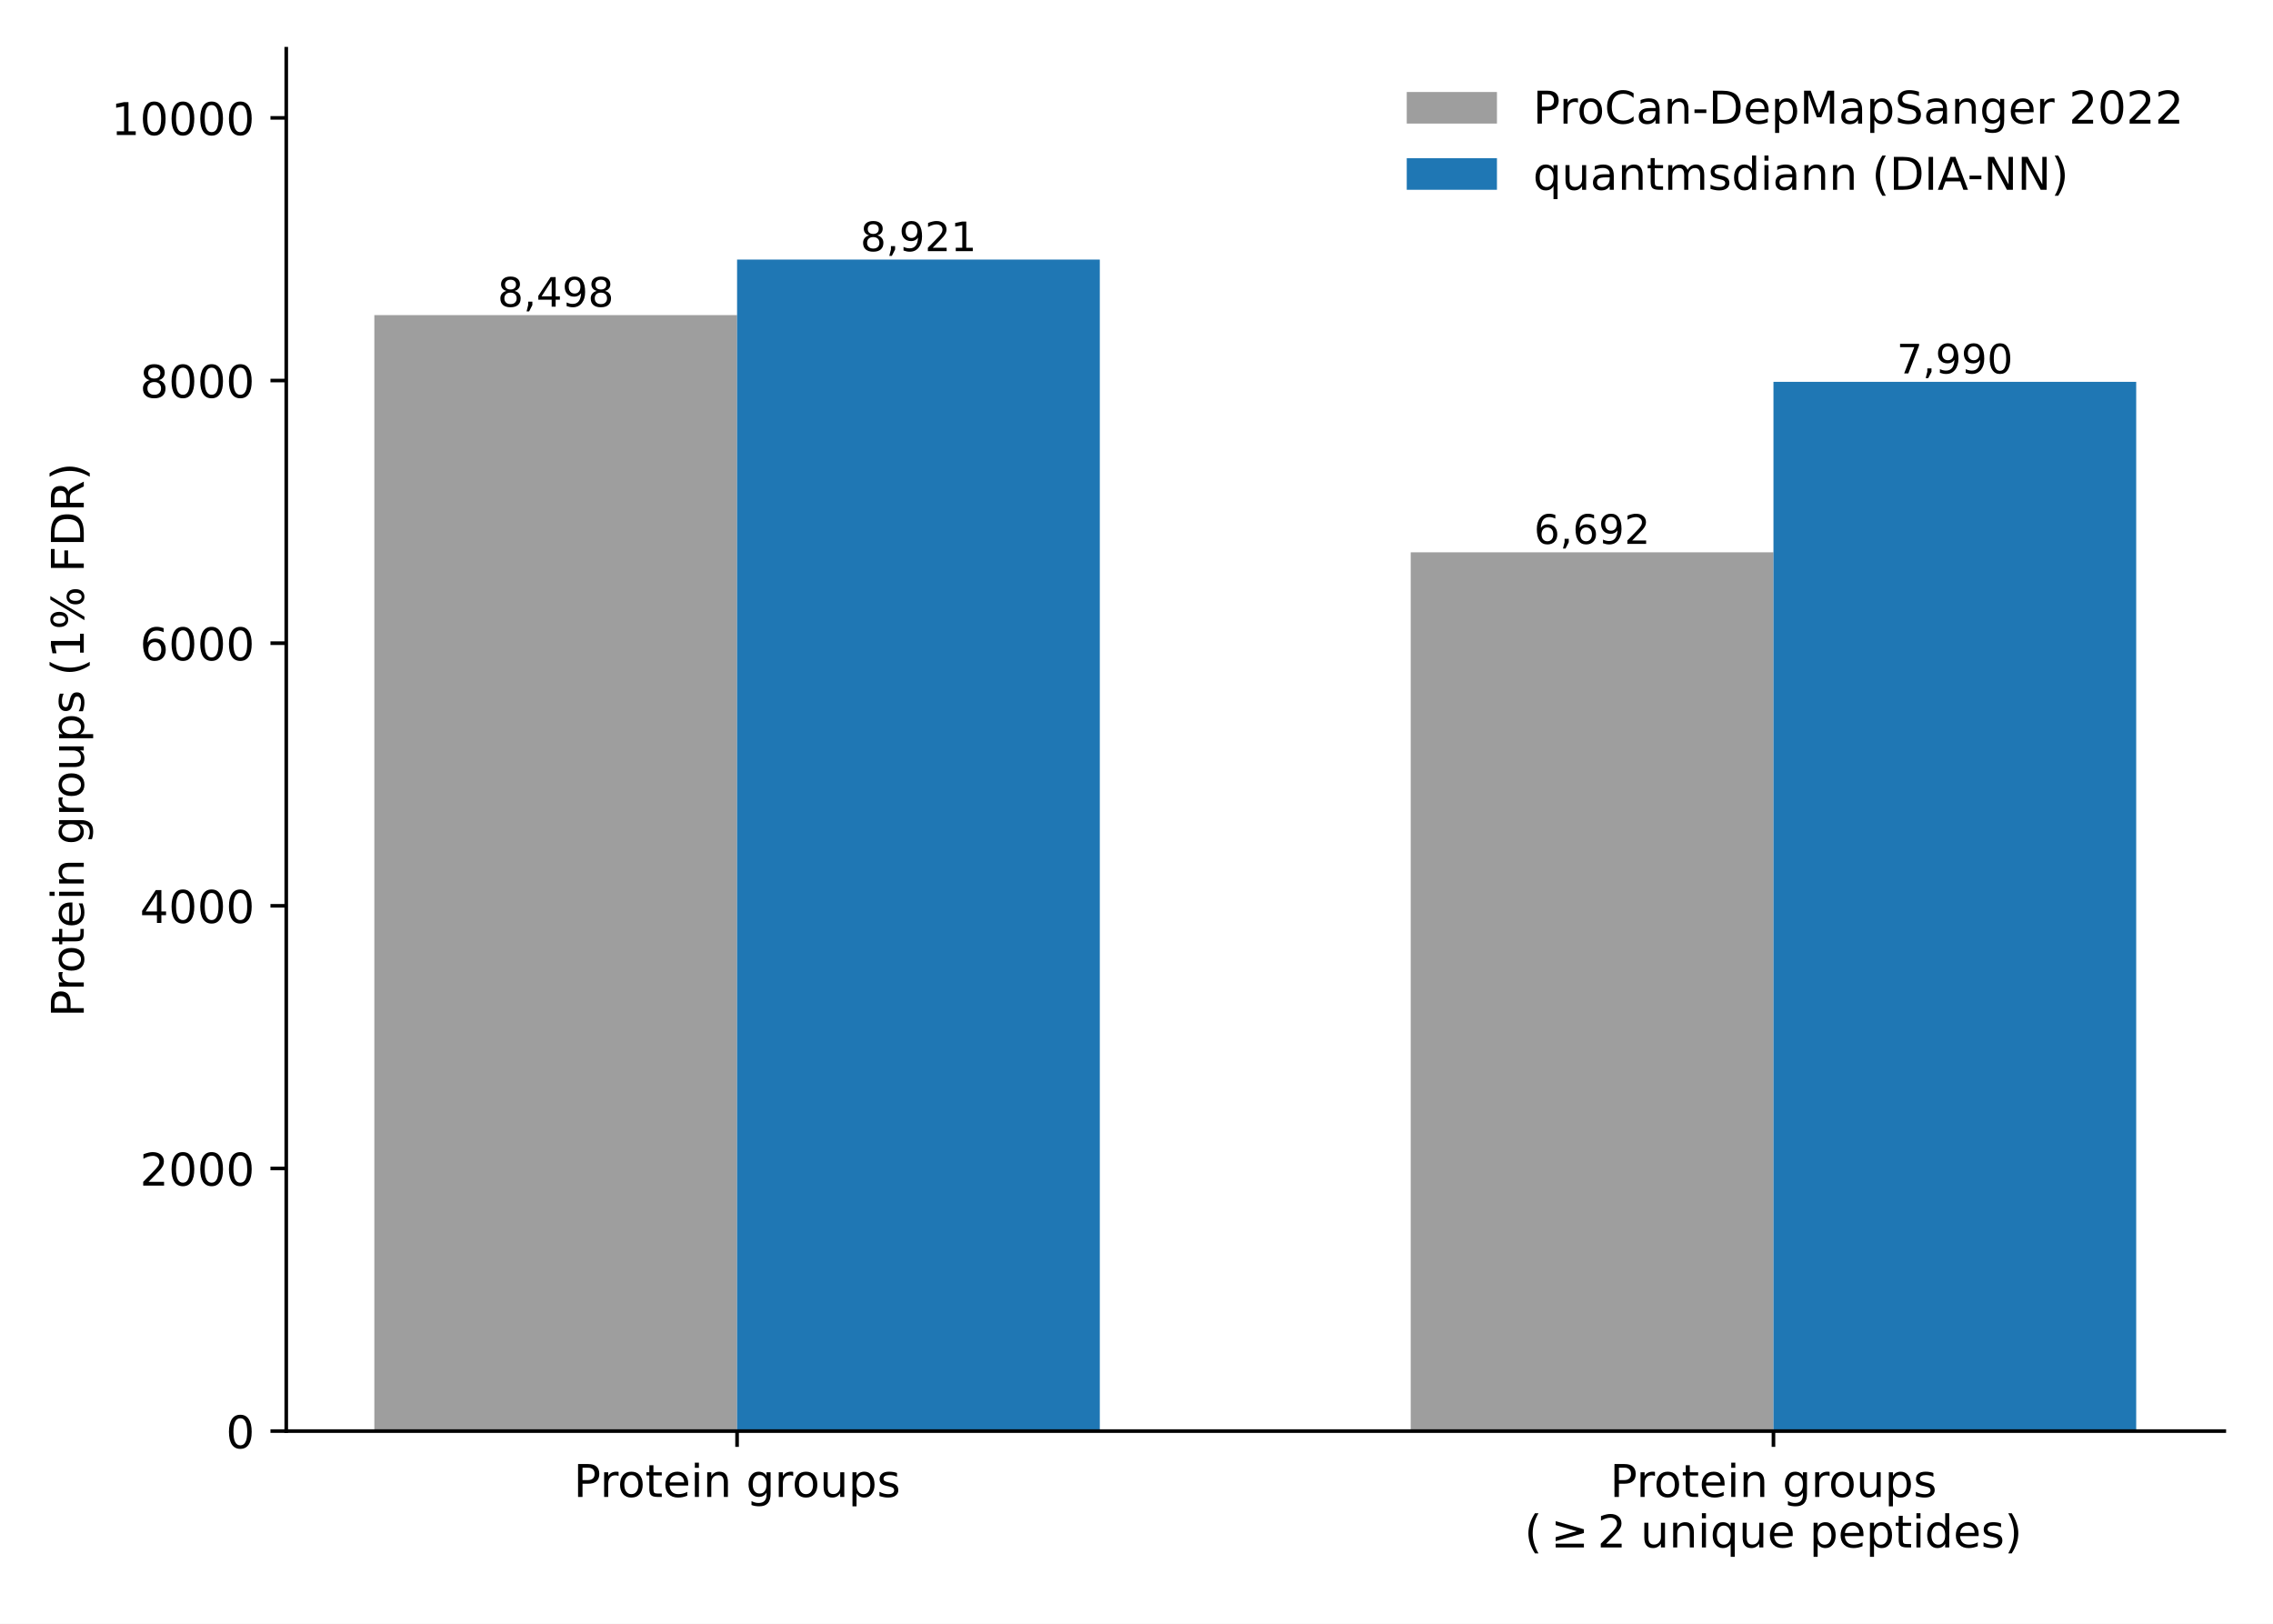
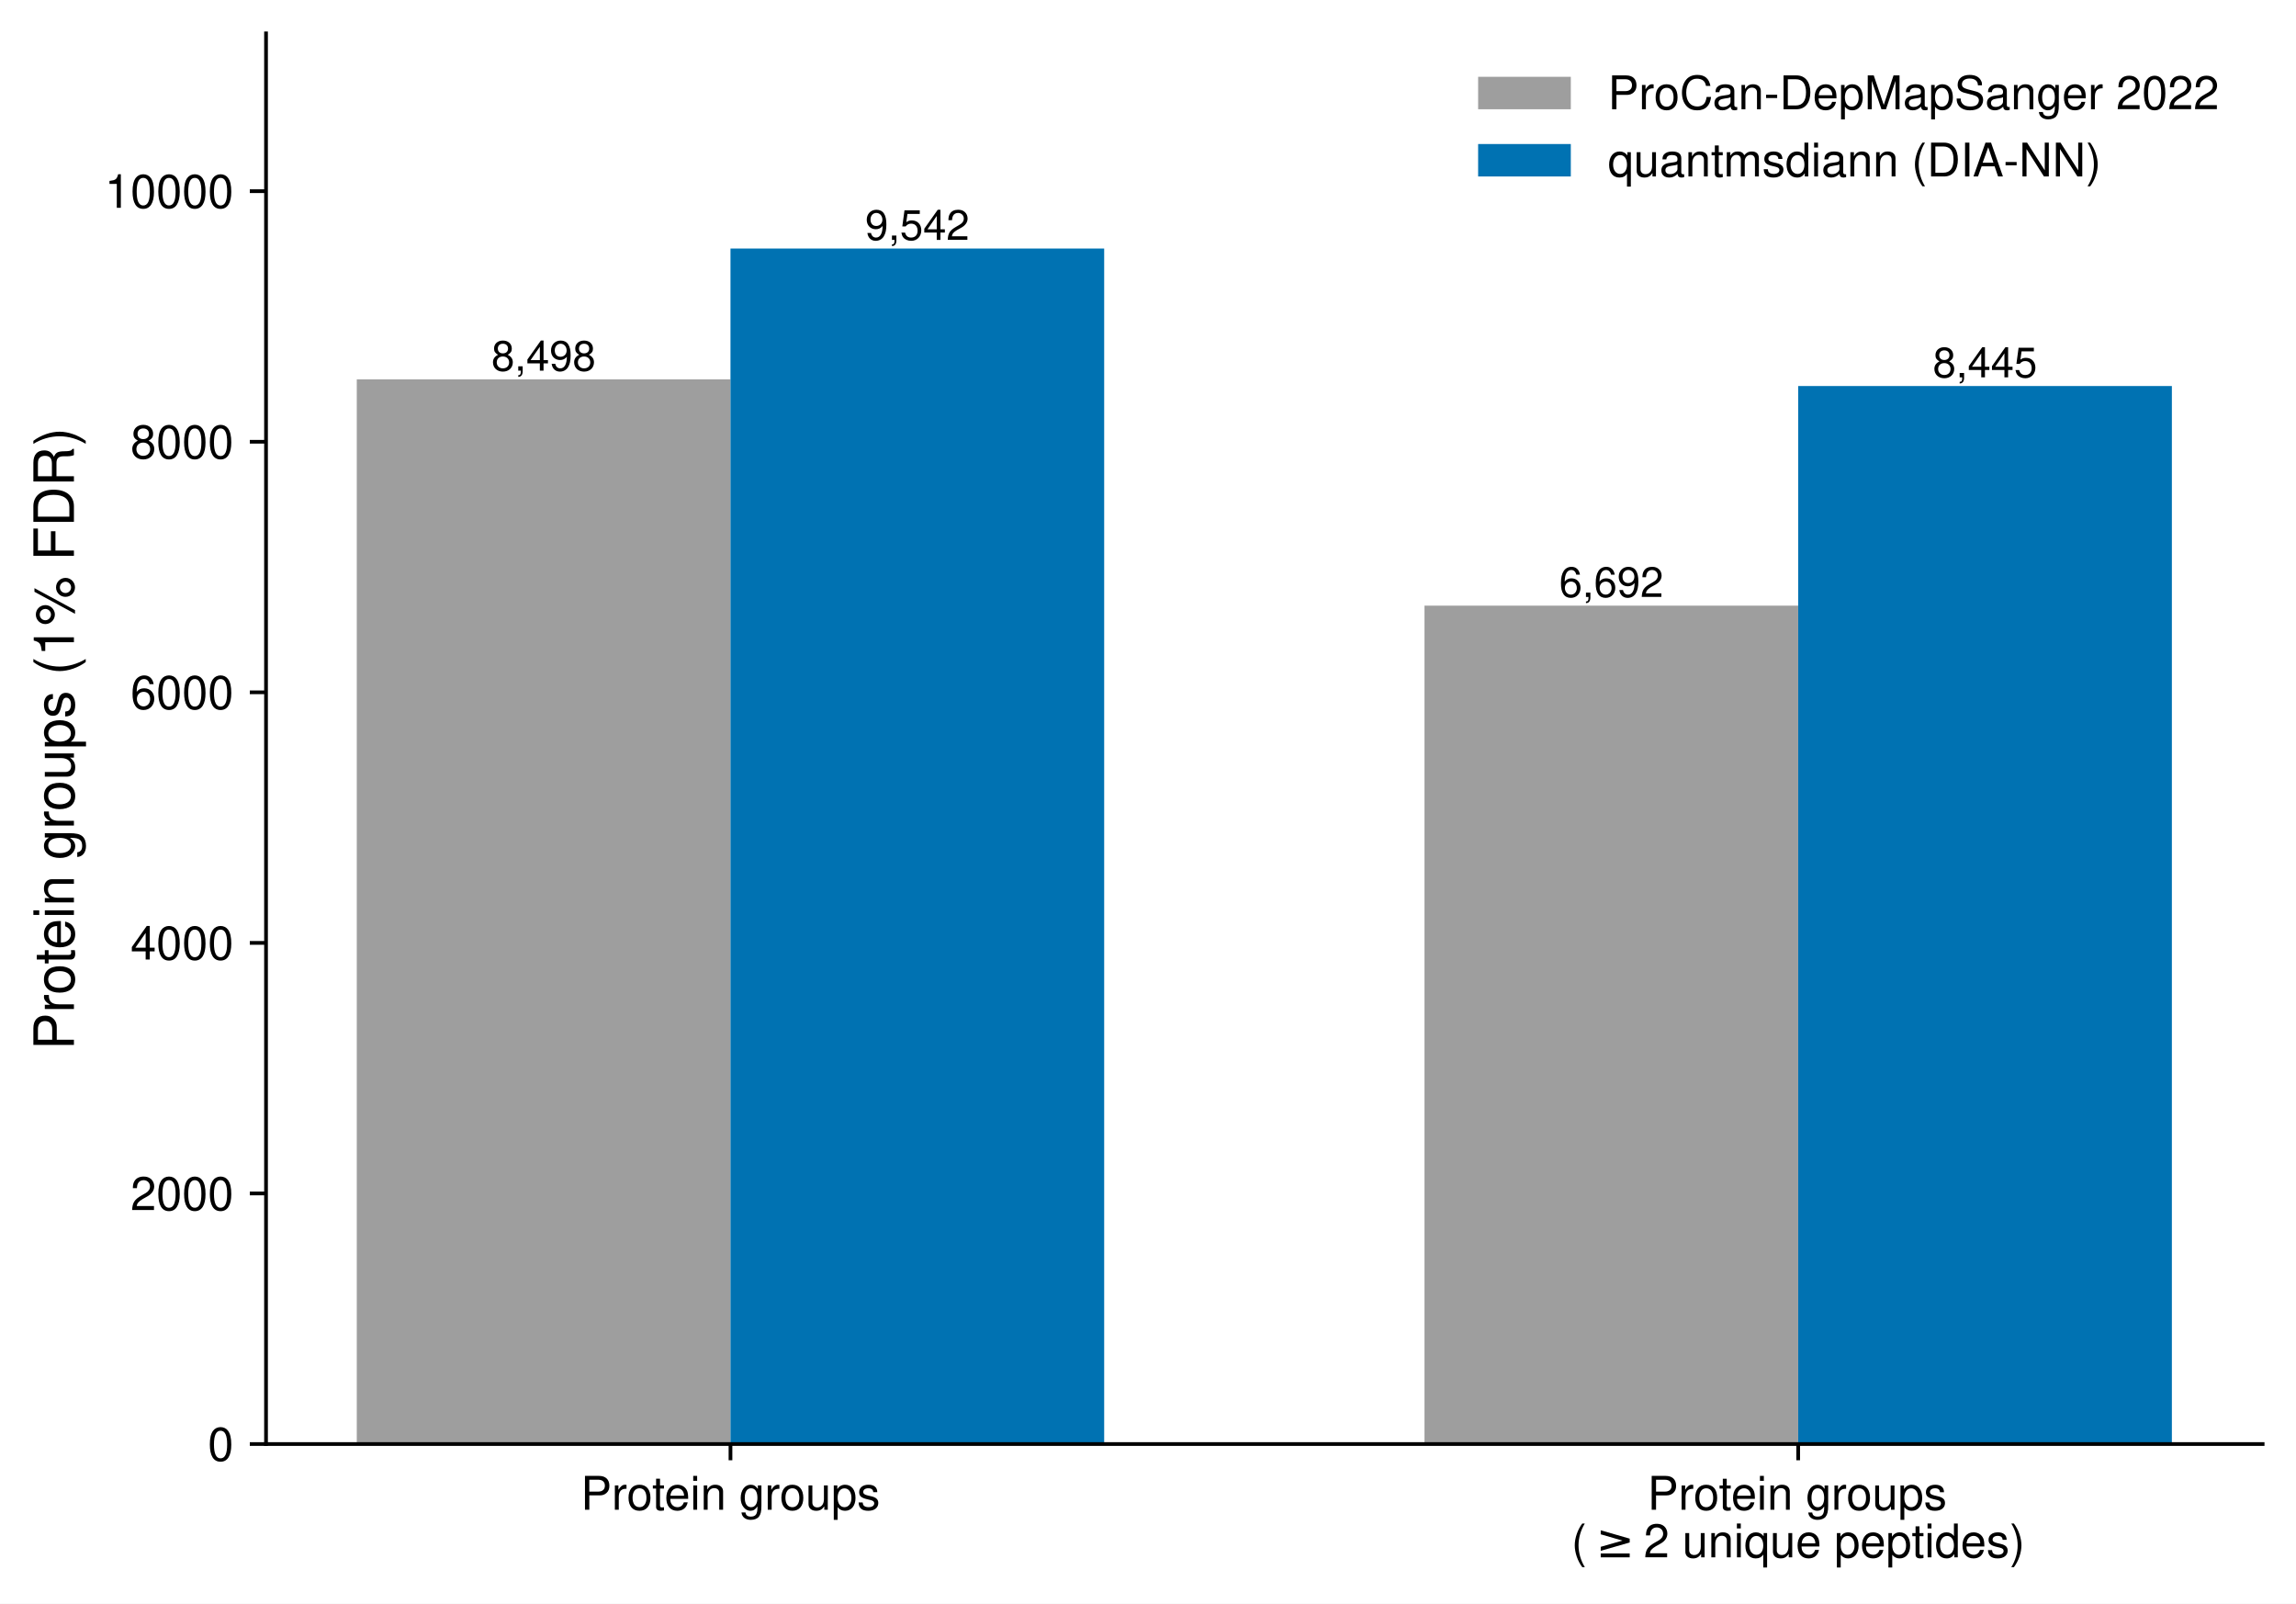
- <svg xmlns="http://www.w3.org/2000/svg" xmlns:xlink="http://www.w3.org/1999/xlink" width="504pt" height="360pt" viewBox="0 0 504 360" version="1.1">
+ <svg xmlns="http://www.w3.org/2000/svg" xmlns:xlink="http://www.w3.org/1999/xlink" width="495.475pt" height="345.974pt" viewBox="0 0 495.475 345.974" version="1.1">
  <defs>
    <style type="text/css">*{stroke-linejoin: round; stroke-linecap: butt}</style>
  </defs>
  <g id="figure_1">
    <g id="patch_1">
-       <path d="M 0 360  L 504 360  L 504 0  L 0 0  z " style="fill: #ffffff" />
+       <path d="M 0 345.974  L 495.475 345.974  L 495.475 0  L 0 0  z " style="fill: #ffffff" />
    </g>
    <g id="axes_1">
      <g id="patch_2">
-         <path d="M 63.47 317.288  L 493.2 317.288  L 493.2 10.8  L 63.47 10.8  z " style="fill: #ffffff" />
+         <path d="M 57.408 311.528  L 488.275 311.528  L 488.275 7.2  L 57.408 7.2  z " style="fill: #ffffff" />
      </g>
      <g id="patch_3">
-         <path d="M 83.003 317.288  L 163.434 317.288  L 163.434 69.868  L 83.003 69.868  z " clip-path="url(#p217edc1ce5)" style="fill: #9e9e9e" />
+         <path d="M 76.993 311.528  L 157.637 311.528  L 157.637 81.841  L 76.993 81.841  z " clip-path="url(#p1eaa0585e9)" style="fill: #9e9e9e" />
      </g>
      <g id="patch_4">
-         <path d="M 312.805 317.288  L 393.236 317.288  L 393.236 122.45  L 312.805 122.45  z " clip-path="url(#p217edc1ce5)" style="fill: #9e9e9e" />
+         <path d="M 307.403 311.528  L 388.046 311.528  L 388.046 130.654  L 307.403 130.654  z " clip-path="url(#p1eaa0585e9)" style="fill: #9e9e9e" />
      </g>
      <g id="patch_5">
-         <path d="M 163.434 317.288  L 243.865 317.288  L 243.865 57.552  L 163.434 57.552  z " clip-path="url(#p217edc1ce5)" style="fill: #1f77b4" />
+         <path d="M 157.637 311.528  L 238.28 311.528  L 238.28 53.623  L 157.637 53.623  z " clip-path="url(#p1eaa0585e9)" style="fill: #0072b2" />
      </g>
      <g id="patch_6">
-         <path d="M 393.236 317.288  L 473.667 317.288  L 473.667 84.659  L 393.236 84.659  z " clip-path="url(#p217edc1ce5)" style="fill: #1f77b4" />
+         <path d="M 388.046 311.528  L 468.69 311.528  L 468.69 83.273  L 388.046 83.273  z " clip-path="url(#p1eaa0585e9)" style="fill: #0072b2" />
      </g>
      <g id="matplotlib.axis_1">
        <g id="xtick_1">
          <g id="line2d_1">
            <defs>
-               <path id="mb2c29df835" d="M 0 0  L 0 3.5  " style="stroke: #000000; stroke-width: 0.8" />
+               <path id="m956c5f60f9" d="M 0 0  L 0 3.5  " style="stroke: #000000; stroke-width: 0.8" />
            </defs>
            <g>
-               <use xlink:href="#mb2c29df835" x="163.434" y="317.288" style="stroke: #000000; stroke-width: 0.8" />
+               <use xlink:href="#m956c5f60f9" x="157.637" y="311.528" style="stroke: #000000; stroke-width: 0.8" />
            </g>
          </g>
          <g id="text_1">
-             <g transform="translate(127.1964 331.8864) scale(0.1 -0.1)">
-               <defs>
-                 <path id="DejaVuSans-50" d="M 1259 4147  L 1259 2394  L 2053 2394  Q 2494 2394 2734 2622  Q 2975 2850 2975 3272  Q 2975 3691 2734 3919  Q 2494 4147 2053 4147  L 1259 4147  z M 628 4666  L 2053 4666  Q 2838 4666 3239 4311  Q 3641 3956 3641 3272  Q 3641 2581 3239 2228  Q 2838 1875 2053 1875  L 1259 1875  L 1259 0  L 628 0  L 628 4666  z " transform="scale(0.015625)" />
-                 <path id="DejaVuSans-72" d="M 2631 2963  Q 2534 3019 2420 3045  Q 2306 3072 2169 3072  Q 1681 3072 1420 2755  Q 1159 2438 1159 1844  L 1159 0  L 581 0  L 581 3500  L 1159 3500  L 1159 2956  Q 1341 3275 1631 3429  Q 1922 3584 2338 3584  Q 2397 3584 2469 3576  Q 2541 3569 2628 3553  L 2631 2963  z " transform="scale(0.015625)" />
-                 <path id="DejaVuSans-6f" d="M 1959 3097  Q 1497 3097 1228 2736  Q 959 2375 959 1747  Q 959 1119 1226 758  Q 1494 397 1959 397  Q 2419 397 2687 759  Q 2956 1122 2956 1747  Q 2956 2369 2687 2733  Q 2419 3097 1959 3097  z M 1959 3584  Q 2709 3584 3137 3096  Q 3566 2609 3566 1747  Q 3566 888 3137 398  Q 2709 -91 1959 -91  Q 1206 -91 779 398  Q 353 888 353 1747  Q 353 2609 779 3096  Q 1206 3584 1959 3584  z " transform="scale(0.015625)" />
-                 <path id="DejaVuSans-74" d="M 1172 4494  L 1172 3500  L 2356 3500  L 2356 3053  L 1172 3053  L 1172 1153  Q 1172 725 1289 603  Q 1406 481 1766 481  L 2356 481  L 2356 0  L 1766 0  Q 1100 0 847 248  Q 594 497 594 1153  L 594 3053  L 172 3053  L 172 3500  L 594 3500  L 594 4494  L 1172 4494  z " transform="scale(0.015625)" />
-                 <path id="DejaVuSans-65" d="M 3597 1894  L 3597 1613  L 953 1613  Q 991 1019 1311 708  Q 1631 397 2203 397  Q 2534 397 2845 478  Q 3156 559 3463 722  L 3463 178  Q 3153 47 2828 -22  Q 2503 -91 2169 -91  Q 1331 -91 842 396  Q 353 884 353 1716  Q 353 2575 817 3079  Q 1281 3584 2069 3584  Q 2775 3584 3186 3129  Q 3597 2675 3597 1894  z M 3022 2063  Q 3016 2534 2758 2815  Q 2500 3097 2075 3097  Q 1594 3097 1305 2825  Q 1016 2553 972 2059  L 3022 2063  z " transform="scale(0.015625)" />
-                 <path id="DejaVuSans-69" d="M 603 3500  L 1178 3500  L 1178 0  L 603 0  L 603 3500  z M 603 4863  L 1178 4863  L 1178 4134  L 603 4134  L 603 4863  z " transform="scale(0.015625)" />
-                 <path id="DejaVuSans-6e" d="M 3513 2113  L 3513 0  L 2938 0  L 2938 2094  Q 2938 2591 2744 2837  Q 2550 3084 2163 3084  Q 1697 3084 1428 2787  Q 1159 2491 1159 1978  L 1159 0  L 581 0  L 581 3500  L 1159 3500  L 1159 2956  Q 1366 3272 1645 3428  Q 1925 3584 2291 3584  Q 2894 3584 3203 3211  Q 3513 2838 3513 2113  z " transform="scale(0.015625)" />
-                 <path id="DejaVuSans-20" transform="scale(0.015625)" />
-                 <path id="DejaVuSans-67" d="M 2906 1791  Q 2906 2416 2648 2759  Q 2391 3103 1925 3103  Q 1463 3103 1205 2759  Q 947 2416 947 1791  Q 947 1169 1205 825  Q 1463 481 1925 481  Q 2391 481 2648 825  Q 2906 1169 2906 1791  z M 3481 434  Q 3481 -459 3084 -895  Q 2688 -1331 1869 -1331  Q 1566 -1331 1297 -1286  Q 1028 -1241 775 -1147  L 775 -588  Q 1028 -725 1275 -790  Q 1522 -856 1778 -856  Q 2344 -856 2625 -561  Q 2906 -266 2906 331  L 2906 616  Q 2728 306 2450 153  Q 2172 0 1784 0  Q 1141 0 747 490  Q 353 981 353 1791  Q 353 2603 747 3093  Q 1141 3584 1784 3584  Q 2172 3584 2450 3431  Q 2728 3278 2906 2969  L 2906 3500  L 3481 3500  L 3481 434  z " transform="scale(0.015625)" />
-                 <path id="DejaVuSans-75" d="M 544 1381  L 544 3500  L 1119 3500  L 1119 1403  Q 1119 906 1312 657  Q 1506 409 1894 409  Q 2359 409 2629 706  Q 2900 1003 2900 1516  L 2900 3500  L 3475 3500  L 3475 0  L 2900 0  L 2900 538  Q 2691 219 2414 64  Q 2138 -91 1772 -91  Q 1169 -91 856 284  Q 544 659 544 1381  z M 1991 3584  L 1991 3584  z " transform="scale(0.015625)" />
-                 <path id="DejaVuSans-70" d="M 1159 525  L 1159 -1331  L 581 -1331  L 581 3500  L 1159 3500  L 1159 2969  Q 1341 3281 1617 3432  Q 1894 3584 2278 3584  Q 2916 3584 3314 3078  Q 3713 2572 3713 1747  Q 3713 922 3314 415  Q 2916 -91 2278 -91  Q 1894 -91 1617 61  Q 1341 213 1159 525  z M 3116 1747  Q 3116 2381 2855 2742  Q 2594 3103 2138 3103  Q 1681 3103 1420 2742  Q 1159 2381 1159 1747  Q 1159 1113 1420 752  Q 1681 391 2138 391  Q 2594 391 2855 752  Q 3116 1113 3116 1747  z " transform="scale(0.015625)" />
-                 <path id="DejaVuSans-73" d="M 2834 3397  L 2834 2853  Q 2591 2978 2328 3040  Q 2066 3103 1784 3103  Q 1356 3103 1142 2972  Q 928 2841 928 2578  Q 928 2378 1081 2264  Q 1234 2150 1697 2047  L 1894 2003  Q 2506 1872 2764 1633  Q 3022 1394 3022 966  Q 3022 478 2636 193  Q 2250 -91 1575 -91  Q 1294 -91 989 -36  Q 684 19 347 128  L 347 722  Q 666 556 975 473  Q 1284 391 1588 391  Q 1994 391 2212 530  Q 2431 669 2431 922  Q 2431 1156 2273 1281  Q 2116 1406 1581 1522  L 1381 1569  Q 847 1681 609 1914  Q 372 2147 372 2553  Q 372 3047 722 3315  Q 1072 3584 1716 3584  Q 2034 3584 2315 3537  Q 2597 3491 2834 3397  z " transform="scale(0.015625)" />
-               </defs>
-               <use xlink:href="#DejaVuSans-50" />
-               <use xlink:href="#DejaVuSans-72" transform="translate(58.55273 0)" />
-               <use xlink:href="#DejaVuSans-6f" transform="translate(97.41602 0)" />
-               <use xlink:href="#DejaVuSans-74" transform="translate(158.5977 0)" />
-               <use xlink:href="#DejaVuSans-65" transform="translate(197.8066 0)" />
-               <use xlink:href="#DejaVuSans-69" transform="translate(259.3301 0)" />
-               <use xlink:href="#DejaVuSans-6e" transform="translate(287.1133 0)" />
-               <use xlink:href="#DejaVuSans-20" transform="translate(350.4922 0)" />
-               <use xlink:href="#DejaVuSans-67" transform="translate(382.2793 0)" />
-               <use xlink:href="#DejaVuSans-72" transform="translate(445.7559 0)" />
-               <use xlink:href="#DejaVuSans-6f" transform="translate(484.6191 0)" />
-               <use xlink:href="#DejaVuSans-75" transform="translate(545.8008 0)" />
-               <use xlink:href="#DejaVuSans-70" transform="translate(609.1797 0)" />
-               <use xlink:href="#DejaVuSans-73" transform="translate(672.6562 0)" />
-             </g>
+             <text style="font-size: 10px; font-family: 'Helvetica', 'Arial', 'DejaVu Sans', sans-serif; text-anchor: middle" x="157.637" y="325.701" transform="rotate(-0 157.6367 325.7014)">Protein groups</text>
          </g>
        </g>
        <g id="xtick_2">
          <g id="line2d_2">
            <g>
-               <use xlink:href="#mb2c29df835" x="393.236" y="317.288" style="stroke: #000000; stroke-width: 0.8" />
+               <use xlink:href="#m956c5f60f9" x="388.046" y="311.528" style="stroke: #000000; stroke-width: 0.8" />
            </g>
          </g>
          <g id="text_2">
-             <g transform="translate(356.9986 331.8864) scale(0.1 -0.1)">
-               <use xlink:href="#DejaVuSans-50" />
-               <use xlink:href="#DejaVuSans-72" transform="translate(58.55273 0)" />
-               <use xlink:href="#DejaVuSans-6f" transform="translate(97.41602 0)" />
-               <use xlink:href="#DejaVuSans-74" transform="translate(158.5977 0)" />
-               <use xlink:href="#DejaVuSans-65" transform="translate(197.8066 0)" />
-               <use xlink:href="#DejaVuSans-69" transform="translate(259.3301 0)" />
-               <use xlink:href="#DejaVuSans-6e" transform="translate(287.1133 0)" />
-               <use xlink:href="#DejaVuSans-20" transform="translate(350.4922 0)" />
-               <use xlink:href="#DejaVuSans-67" transform="translate(382.2793 0)" />
-               <use xlink:href="#DejaVuSans-72" transform="translate(445.7559 0)" />
-               <use xlink:href="#DejaVuSans-6f" transform="translate(484.6191 0)" />
-               <use xlink:href="#DejaVuSans-75" transform="translate(545.8008 0)" />
-               <use xlink:href="#DejaVuSans-70" transform="translate(609.1797 0)" />
-               <use xlink:href="#DejaVuSans-73" transform="translate(672.6562 0)" />
-             </g>
-             <g transform="translate(338.0361 343.0861) scale(0.1 -0.1)">
-               <defs>
-                 <path id="DejaVuSans-28" d="M 1984 4856  Q 1566 4138 1362 3434  Q 1159 2731 1159 2009  Q 1159 1288 1364 580  Q 1569 -128 1984 -844  L 1484 -844  Q 1016 -109 783 600  Q 550 1309 550 2009  Q 550 2706 781 3412  Q 1013 4119 1484 4856  L 1984 4856  z " transform="scale(0.015625)" />
-                 <path id="DejaVuSans-2265" d="M 678 3175  L 678 3725  L 4684 2578  L 4684 2047  L 678 897  L 678 1453  L 3681 2309  L 678 3175  z M 4684 531  L 4684 0  L 678 0  L 678 531  L 4684 531  z " transform="scale(0.015625)" />
-                 <path id="DejaVuSans-32" d="M 1228 531  L 3431 531  L 3431 0  L 469 0  L 469 531  Q 828 903 1448 1529  Q 2069 2156 2228 2338  Q 2531 2678 2651 2914  Q 2772 3150 2772 3378  Q 2772 3750 2511 3984  Q 2250 4219 1831 4219  Q 1534 4219 1204 4116  Q 875 4013 500 3803  L 500 4441  Q 881 4594 1212 4672  Q 1544 4750 1819 4750  Q 2544 4750 2975 4387  Q 3406 4025 3406 3419  Q 3406 3131 3298 2873  Q 3191 2616 2906 2266  Q 2828 2175 2409 1742  Q 1991 1309 1228 531  z " transform="scale(0.015625)" />
-                 <path id="DejaVuSans-71" d="M 947 1747  Q 947 1113 1208 752  Q 1469 391 1925 391  Q 2381 391 2643 752  Q 2906 1113 2906 1747  Q 2906 2381 2643 2742  Q 2381 3103 1925 3103  Q 1469 3103 1208 2742  Q 947 2381 947 1747  z M 2906 525  Q 2725 213 2448 61  Q 2172 -91 1784 -91  Q 1150 -91 751 415  Q 353 922 353 1747  Q 353 2572 751 3078  Q 1150 3584 1784 3584  Q 2172 3584 2448 3432  Q 2725 3281 2906 2969  L 2906 3500  L 3481 3500  L 3481 -1331  L 2906 -1331  L 2906 525  z " transform="scale(0.015625)" />
-                 <path id="DejaVuSans-64" d="M 2906 2969  L 2906 4863  L 3481 4863  L 3481 0  L 2906 0  L 2906 525  Q 2725 213 2448 61  Q 2172 -91 1784 -91  Q 1150 -91 751 415  Q 353 922 353 1747  Q 353 2572 751 3078  Q 1150 3584 1784 3584  Q 2172 3584 2448 3432  Q 2725 3281 2906 2969  z M 947 1747  Q 947 1113 1208 752  Q 1469 391 1925 391  Q 2381 391 2643 752  Q 2906 1113 2906 1747  Q 2906 2381 2643 2742  Q 2381 3103 1925 3103  Q 1469 3103 1208 2742  Q 947 2381 947 1747  z " transform="scale(0.015625)" />
-                 <path id="DejaVuSans-29" d="M 513 4856  L 1013 4856  Q 1481 4119 1714 3412  Q 1947 2706 1947 2009  Q 1947 1309 1714 600  Q 1481 -109 1013 -844  L 513 -844  Q 928 -128 1133 580  Q 1338 1288 1338 2009  Q 1338 2731 1133 3434  Q 928 4138 513 4856  z " transform="scale(0.015625)" />
-               </defs>
-               <use xlink:href="#DejaVuSans-28" transform="translate(0 0.015625)" />
-               <use xlink:href="#DejaVuSans-2265" transform="translate(58.49609 0.015625)" />
-               <use xlink:href="#DejaVuSans-32" transform="translate(161.7676 0.015625)" />
-               <use xlink:href="#DejaVuSans-20" transform="translate(225.3906 0.015625)" />
-               <use xlink:href="#DejaVuSans-75" transform="translate(257.1777 0.015625)" />
-               <use xlink:href="#DejaVuSans-6e" transform="translate(320.5566 0.015625)" />
-               <use xlink:href="#DejaVuSans-69" transform="translate(383.9355 0.015625)" />
-               <use xlink:href="#DejaVuSans-71" transform="translate(411.7188 0.015625)" />
-               <use xlink:href="#DejaVuSans-75" transform="translate(475.1953 0.015625)" />
-               <use xlink:href="#DejaVuSans-65" transform="translate(538.5742 0.015625)" />
-               <use xlink:href="#DejaVuSans-20" transform="translate(600.0977 0.015625)" />
-               <use xlink:href="#DejaVuSans-70" transform="translate(631.8848 0.015625)" />
-               <use xlink:href="#DejaVuSans-65" transform="translate(695.3613 0.015625)" />
-               <use xlink:href="#DejaVuSans-70" transform="translate(756.8848 0.015625)" />
-               <use xlink:href="#DejaVuSans-74" transform="translate(820.3613 0.015625)" />
-               <use xlink:href="#DejaVuSans-69" transform="translate(859.5703 0.015625)" />
-               <use xlink:href="#DejaVuSans-64" transform="translate(887.3535 0.015625)" />
-               <use xlink:href="#DejaVuSans-65" transform="translate(950.8301 0.015625)" />
-               <use xlink:href="#DejaVuSans-73" transform="translate(1012.354 0.015625)" />
-               <use xlink:href="#DejaVuSans-29" transform="translate(1064.453 0.015625)" />
+             <text style="font-size: 10px; font-family: 'Helvetica', 'Arial', 'DejaVu Sans', sans-serif" transform="translate(355.5293 325.7014)">Protein groups</text>
+             <g transform="translate(339.0964 336.6739)">
+               <text>
+                 <tspan x="0" y="-0.703" style="font-size: 10px; font-family: 'Helvetica'">(</tspan>
+                 <tspan x="15.605" y="-0.703" style="font-size: 10px; font-family: 'Helvetica'">2</tspan>
+                 <tspan x="21.167" y="-0.703" style="font-size: 10px; font-family: 'Helvetica'"> </tspan>
+                 <tspan x="23.945" y="-0.703" style="font-size: 10px; font-family: 'Helvetica'">u</tspan>
+                 <tspan x="29.507" y="-0.703" style="font-size: 10px; font-family: 'Helvetica'">n</tspan>
+                 <tspan x="35.068" y="-0.703" style="font-size: 10px; font-family: 'Helvetica'">i</tspan>
+                 <tspan x="37.29" y="-0.703" style="font-size: 10px; font-family: 'Helvetica'">q</tspan>
+                 <tspan x="42.852" y="-0.703" style="font-size: 10px; font-family: 'Helvetica'">u</tspan>
+                 <tspan x="48.413" y="-0.703" style="font-size: 10px; font-family: 'Helvetica'">e</tspan>
+                 <tspan x="53.975" y="-0.703" style="font-size: 10px; font-family: 'Helvetica'"> </tspan>
+                 <tspan x="56.753" y="-0.703" style="font-size: 10px; font-family: 'Helvetica'">p</tspan>
+                 <tspan x="62.314" y="-0.703" style="font-size: 10px; font-family: 'Helvetica'">e</tspan>
+                 <tspan x="67.876" y="-0.703" style="font-size: 10px; font-family: 'Helvetica'">p</tspan>
+                 <tspan x="73.438" y="-0.703" style="font-size: 10px; font-family: 'Helvetica'">t</tspan>
+                 <tspan x="76.216" y="-0.703" style="font-size: 10px; font-family: 'Helvetica'">i</tspan>
+                 <tspan x="78.438" y="-0.703" style="font-size: 10px; font-family: 'Helvetica'">d</tspan>
+                 <tspan x="83.999" y="-0.703" style="font-size: 10px; font-family: 'Helvetica'">e</tspan>
+                 <tspan x="89.561" y="-0.703" style="font-size: 10px; font-family: 'Helvetica'">s</tspan>
+                 <tspan x="94.561" y="-0.703" style="font-size: 10px; font-family: 'Helvetica'">)</tspan>
+                 <tspan x="5.278" y="-0.703" style="font-size: 10px; font-family: 'DejaVu Sans'">≥</tspan>
+               </text>
            </g>
          </g>
        </g>
      </g>
      <g id="matplotlib.axis_2">
        <g id="ytick_1">
          <g id="line2d_3">
            <defs>
-               <path id="m3fc139a2c7" d="M 0 0  L -3.5 0  " style="stroke: #000000; stroke-width: 0.8" />
+               <path id="m8e7ad19ff2" d="M 0 0  L -3.5 0  " style="stroke: #000000; stroke-width: 0.8" />
            </defs>
            <g>
-               <use xlink:href="#m3fc139a2c7" x="63.47" y="317.288" style="stroke: #000000; stroke-width: 0.8" />
+               <use xlink:href="#m8e7ad19ff2" x="57.408" y="311.528" style="stroke: #000000; stroke-width: 0.8" />
            </g>
          </g>
          <g id="text_3">
-             <g transform="translate(50.1075 321.0872) scale(0.1 -0.1)">
-               <defs>
-                 <path id="DejaVuSans-30" d="M 2034 4250  Q 1547 4250 1301 3770  Q 1056 3291 1056 2328  Q 1056 1369 1301 889  Q 1547 409 2034 409  Q 2525 409 2770 889  Q 3016 1369 3016 2328  Q 3016 3291 2770 3770  Q 2525 4250 2034 4250  z M 2034 4750  Q 2819 4750 3233 4129  Q 3647 3509 3647 2328  Q 3647 1150 3233 529  Q 2819 -91 2034 -91  Q 1250 -91 836 529  Q 422 1150 422 2328  Q 422 3509 836 4129  Q 1250 4750 2034 4750  z " transform="scale(0.015625)" />
-               </defs>
-               <use xlink:href="#DejaVuSans-30" />
-             </g>
+             <text style="font-size: 10px; font-family: 'Helvetica', 'Arial', 'DejaVu Sans', sans-serif; text-anchor: end" x="50.408" y="315.115" transform="rotate(-0 50.40844 315.1147)">0</text>
          </g>
        </g>
        <g id="ytick_2">
          <g id="line2d_4">
            <g>
-               <use xlink:href="#m3fc139a2c7" x="63.47" y="259.058" style="stroke: #000000; stroke-width: 0.8" />
+               <use xlink:href="#m8e7ad19ff2" x="57.408" y="257.471" style="stroke: #000000; stroke-width: 0.8" />
            </g>
          </g>
          <g id="text_4">
-             <g transform="translate(31.02 262.8571) scale(0.1 -0.1)">
-               <use xlink:href="#DejaVuSans-32" />
-               <use xlink:href="#DejaVuSans-30" transform="translate(63.62305 0)" />
-               <use xlink:href="#DejaVuSans-30" transform="translate(127.2461 0)" />
-               <use xlink:href="#DejaVuSans-30" transform="translate(190.8691 0)" />
-             </g>
+             <text style="font-size: 10px; font-family: 'Helvetica', 'Arial', 'DejaVu Sans', sans-serif; text-anchor: end" x="50.408" y="261.058" transform="rotate(-0 50.40844 261.0579)">2000</text>
          </g>
        </g>
        <g id="ytick_3">
          <g id="line2d_5">
            <g>
-               <use xlink:href="#m3fc139a2c7" x="63.47" y="200.828" style="stroke: #000000; stroke-width: 0.8" />
+               <use xlink:href="#m8e7ad19ff2" x="57.408" y="203.414" style="stroke: #000000; stroke-width: 0.8" />
            </g>
          </g>
          <g id="text_5">
-             <g transform="translate(31.02 204.6269) scale(0.1 -0.1)">
-               <defs>
-                 <path id="DejaVuSans-34" d="M 2419 4116  L 825 1625  L 2419 1625  L 2419 4116  z M 2253 4666  L 3047 4666  L 3047 1625  L 3713 1625  L 3713 1100  L 3047 1100  L 3047 0  L 2419 0  L 2419 1100  L 313 1100  L 313 1709  L 2253 4666  z " transform="scale(0.015625)" />
-               </defs>
-               <use xlink:href="#DejaVuSans-34" />
-               <use xlink:href="#DejaVuSans-30" transform="translate(63.62305 0)" />
-               <use xlink:href="#DejaVuSans-30" transform="translate(127.2461 0)" />
-               <use xlink:href="#DejaVuSans-30" transform="translate(190.8691 0)" />
-             </g>
+             <text style="font-size: 10px; font-family: 'Helvetica', 'Arial', 'DejaVu Sans', sans-serif; text-anchor: end" x="50.408" y="207.001" transform="rotate(-0 50.40844 207.0011)">4000</text>
          </g>
        </g>
        <g id="ytick_4">
          <g id="line2d_6">
            <g>
-               <use xlink:href="#m3fc139a2c7" x="63.47" y="142.598" style="stroke: #000000; stroke-width: 0.8" />
+               <use xlink:href="#m8e7ad19ff2" x="57.408" y="149.358" style="stroke: #000000; stroke-width: 0.8" />
            </g>
          </g>
          <g id="text_6">
-             <g transform="translate(31.02 146.3968) scale(0.1 -0.1)">
-               <defs>
-                 <path id="DejaVuSans-36" d="M 2113 2584  Q 1688 2584 1439 2293  Q 1191 2003 1191 1497  Q 1191 994 1439 701  Q 1688 409 2113 409  Q 2538 409 2786 701  Q 3034 994 3034 1497  Q 3034 2003 2786 2293  Q 2538 2584 2113 2584  z M 3366 4563  L 3366 3988  Q 3128 4100 2886 4159  Q 2644 4219 2406 4219  Q 1781 4219 1451 3797  Q 1122 3375 1075 2522  Q 1259 2794 1537 2939  Q 1816 3084 2150 3084  Q 2853 3084 3261 2657  Q 3669 2231 3669 1497  Q 3669 778 3244 343  Q 2819 -91 2113 -91  Q 1303 -91 875 529  Q 447 1150 447 2328  Q 447 3434 972 4092  Q 1497 4750 2381 4750  Q 2619 4750 2861 4703  Q 3103 4656 3366 4563  z " transform="scale(0.015625)" />
-               </defs>
-               <use xlink:href="#DejaVuSans-36" />
-               <use xlink:href="#DejaVuSans-30" transform="translate(63.62305 0)" />
-               <use xlink:href="#DejaVuSans-30" transform="translate(127.2461 0)" />
-               <use xlink:href="#DejaVuSans-30" transform="translate(190.8691 0)" />
-             </g>
+             <text style="font-size: 10px; font-family: 'Helvetica', 'Arial', 'DejaVu Sans', sans-serif; text-anchor: end" x="50.408" y="152.944" transform="rotate(-0 50.40844 152.9443)">6000</text>
          </g>
        </g>
        <g id="ytick_5">
          <g id="line2d_7">
            <g>
-               <use xlink:href="#m3fc139a2c7" x="63.47" y="84.367" style="stroke: #000000; stroke-width: 0.8" />
+               <use xlink:href="#m8e7ad19ff2" x="57.408" y="95.301" style="stroke: #000000; stroke-width: 0.8" />
            </g>
          </g>
          <g id="text_7">
-             <g transform="translate(31.02 88.16661) scale(0.1 -0.1)">
-               <defs>
-                 <path id="DejaVuSans-38" d="M 2034 2216  Q 1584 2216 1326 1975  Q 1069 1734 1069 1313  Q 1069 891 1326 650  Q 1584 409 2034 409  Q 2484 409 2743 651  Q 3003 894 3003 1313  Q 3003 1734 2745 1975  Q 2488 2216 2034 2216  z M 1403 2484  Q 997 2584 770 2862  Q 544 3141 544 3541  Q 544 4100 942 4425  Q 1341 4750 2034 4750  Q 2731 4750 3128 4425  Q 3525 4100 3525 3541  Q 3525 3141 3298 2862  Q 3072 2584 2669 2484  Q 3125 2378 3379 2068  Q 3634 1759 3634 1313  Q 3634 634 3220 271  Q 2806 -91 2034 -91  Q 1263 -91 848 271  Q 434 634 434 1313  Q 434 1759 690 2068  Q 947 2378 1403 2484  z M 1172 3481  Q 1172 3119 1398 2916  Q 1625 2713 2034 2713  Q 2441 2713 2670 2916  Q 2900 3119 2900 3481  Q 2900 3844 2670 4047  Q 2441 4250 2034 4250  Q 1625 4250 1398 4047  Q 1172 3844 1172 3481  z " transform="scale(0.015625)" />
-               </defs>
-               <use xlink:href="#DejaVuSans-38" />
-               <use xlink:href="#DejaVuSans-30" transform="translate(63.62305 0)" />
-               <use xlink:href="#DejaVuSans-30" transform="translate(127.2461 0)" />
-               <use xlink:href="#DejaVuSans-30" transform="translate(190.8691 0)" />
-             </g>
+             <text style="font-size: 10px; font-family: 'Helvetica', 'Arial', 'DejaVu Sans', sans-serif; text-anchor: end" x="50.408" y="98.887" transform="rotate(-0 50.40844 98.88744)">8000</text>
          </g>
        </g>
        <g id="ytick_6">
          <g id="line2d_8">
            <g>
-               <use xlink:href="#m3fc139a2c7" x="63.47" y="26.137" style="stroke: #000000; stroke-width: 0.8" />
+               <use xlink:href="#m8e7ad19ff2" x="57.408" y="41.244" style="stroke: #000000; stroke-width: 0.8" />
            </g>
          </g>
          <g id="text_8">
-             <g transform="translate(24.6575 29.93646) scale(0.1 -0.1)">
-               <defs>
-                 <path id="DejaVuSans-31" d="M 794 531  L 1825 531  L 1825 4091  L 703 3866  L 703 4441  L 1819 4666  L 2450 4666  L 2450 531  L 3481 531  L 3481 0  L 794 0  L 794 531  z " transform="scale(0.015625)" />
-               </defs>
-               <use xlink:href="#DejaVuSans-31" />
-               <use xlink:href="#DejaVuSans-30" transform="translate(63.62305 0)" />
-               <use xlink:href="#DejaVuSans-30" transform="translate(127.2461 0)" />
-               <use xlink:href="#DejaVuSans-30" transform="translate(190.8691 0)" />
-               <use xlink:href="#DejaVuSans-30" transform="translate(254.4922 0)" />
-             </g>
+             <text style="font-size: 10px; font-family: 'Helvetica', 'Arial', 'DejaVu Sans', sans-serif; text-anchor: end" x="50.408" y="44.831" transform="rotate(-0 50.40844 44.83062)">10000</text>
          </g>
        </g>
        <g id="text_9">
-           <g transform="translate(18.57781 225.4932) rotate(-90) scale(0.1 -0.1)">
-             <defs>
-               <path id="DejaVuSans-25" d="M 4653 2053  Q 4381 2053 4226 1822  Q 4072 1591 4072 1178  Q 4072 772 4226 539  Q 4381 306 4653 306  Q 4919 306 5073 539  Q 5228 772 5228 1178  Q 5228 1588 5073 1820  Q 4919 2053 4653 2053  z M 4653 2450  Q 5147 2450 5437 2106  Q 5728 1763 5728 1178  Q 5728 594 5436 251  Q 5144 -91 4653 -91  Q 4153 -91 3862 251  Q 3572 594 3572 1178  Q 3572 1766 3864 2108  Q 4156 2450 4653 2450  z M 1428 4353  Q 1159 4353 1004 4120  Q 850 3888 850 3481  Q 850 3069 1003 2837  Q 1156 2606 1428 2606  Q 1700 2606 1854 2837  Q 2009 3069 2009 3481  Q 2009 3884 1853 4118  Q 1697 4353 1428 4353  z M 4250 4750  L 4750 4750  L 1831 -91  L 1331 -91  L 4250 4750  z M 1428 4750  Q 1922 4750 2215 4408  Q 2509 4066 2509 3481  Q 2509 2891 2217 2550  Q 1925 2209 1428 2209  Q 931 2209 642 2551  Q 353 2894 353 3481  Q 353 4063 643 4406  Q 934 4750 1428 4750  z " transform="scale(0.015625)" />
-               <path id="DejaVuSans-46" d="M 628 4666  L 3309 4666  L 3309 4134  L 1259 4134  L 1259 2759  L 3109 2759  L 3109 2228  L 1259 2228  L 1259 0  L 628 0  L 628 4666  z " transform="scale(0.015625)" />
-               <path id="DejaVuSans-44" d="M 1259 4147  L 1259 519  L 2022 519  Q 2988 519 3436 956  Q 3884 1394 3884 2338  Q 3884 3275 3436 3711  Q 2988 4147 2022 4147  L 1259 4147  z M 628 4666  L 1925 4666  Q 3281 4666 3915 4102  Q 4550 3538 4550 2338  Q 4550 1131 3912 565  Q 3275 0 1925 0  L 628 0  L 628 4666  z " transform="scale(0.015625)" />
-               <path id="DejaVuSans-52" d="M 2841 2188  Q 3044 2119 3236 1894  Q 3428 1669 3622 1275  L 4263 0  L 3584 0  L 2988 1197  Q 2756 1666 2539 1819  Q 2322 1972 1947 1972  L 1259 1972  L 1259 0  L 628 0  L 628 4666  L 2053 4666  Q 2853 4666 3247 4331  Q 3641 3997 3641 3322  Q 3641 2881 3436 2590  Q 3231 2300 2841 2188  z M 1259 4147  L 1259 2491  L 2053 2491  Q 2509 2491 2742 2702  Q 2975 2913 2975 3322  Q 2975 3731 2742 3939  Q 2509 4147 2053 4147  L 1259 4147  z " transform="scale(0.015625)" />
-             </defs>
-             <use xlink:href="#DejaVuSans-50" />
-             <use xlink:href="#DejaVuSans-72" transform="translate(58.55273 0)" />
-             <use xlink:href="#DejaVuSans-6f" transform="translate(97.41602 0)" />
-             <use xlink:href="#DejaVuSans-74" transform="translate(158.5977 0)" />
-             <use xlink:href="#DejaVuSans-65" transform="translate(197.8066 0)" />
-             <use xlink:href="#DejaVuSans-69" transform="translate(259.3301 0)" />
-             <use xlink:href="#DejaVuSans-6e" transform="translate(287.1133 0)" />
-             <use xlink:href="#DejaVuSans-20" transform="translate(350.4922 0)" />
-             <use xlink:href="#DejaVuSans-67" transform="translate(382.2793 0)" />
-             <use xlink:href="#DejaVuSans-72" transform="translate(445.7559 0)" />
-             <use xlink:href="#DejaVuSans-6f" transform="translate(484.6191 0)" />
-             <use xlink:href="#DejaVuSans-75" transform="translate(545.8008 0)" />
-             <use xlink:href="#DejaVuSans-70" transform="translate(609.1797 0)" />
-             <use xlink:href="#DejaVuSans-73" transform="translate(672.6562 0)" />
-             <use xlink:href="#DejaVuSans-20" transform="translate(724.7559 0)" />
-             <use xlink:href="#DejaVuSans-28" transform="translate(756.543 0)" />
-             <use xlink:href="#DejaVuSans-31" transform="translate(795.5566 0)" />
-             <use xlink:href="#DejaVuSans-25" transform="translate(859.1797 0)" />
-             <use xlink:href="#DejaVuSans-20" transform="translate(954.1992 0)" />
-             <use xlink:href="#DejaVuSans-46" transform="translate(985.9863 0)" />
-             <use xlink:href="#DejaVuSans-44" transform="translate(1043.506 0)" />
-             <use xlink:href="#DejaVuSans-52" transform="translate(1120.508 0)" />
-             <use xlink:href="#DejaVuSans-29" transform="translate(1189.99 0)" />
-           </g>
+           <text style="font-size: 12px; font-family: 'Helvetica', 'Arial', 'DejaVu Sans', sans-serif; text-anchor: middle" x="15.949" y="159.364" transform="rotate(-90 15.94875 159.364)">Protein groups (1% FDR)</text>
        </g>
      </g>
      <g id="patch_7">
-         <path d="M 63.47 317.288  L 63.47 10.8  " style="fill: none; stroke: #000000; stroke-width: 0.8; stroke-linejoin: miter; stroke-linecap: square" />
+         <path d="M 57.408 311.528  L 57.408 7.2  " style="fill: none; stroke: #000000; stroke-width: 0.8; stroke-linejoin: miter; stroke-linecap: square" />
      </g>
      <g id="patch_8">
-         <path d="M 63.47 317.288  L 493.2 317.288  " style="fill: none; stroke: #000000; stroke-width: 0.8; stroke-linejoin: miter; stroke-linecap: square" />
+         <path d="M 57.408 311.528  L 488.275 311.528  " style="fill: none; stroke: #000000; stroke-width: 0.8; stroke-linejoin: miter; stroke-linecap: square" />
      </g>
      <g id="text_10">
-         <g transform="translate(110.3359 67.99636) scale(0.09 -0.09)">
-           <defs>
-             <path id="DejaVuSans-2c" d="M 750 794  L 1409 794  L 1409 256  L 897 -744  L 494 -744  L 750 256  L 750 794  z " transform="scale(0.015625)" />
-             <path id="DejaVuSans-39" d="M 703 97  L 703 672  Q 941 559 1184 500  Q 1428 441 1663 441  Q 2288 441 2617 861  Q 2947 1281 2994 2138  Q 2813 1869 2534 1725  Q 2256 1581 1919 1581  Q 1219 1581 811 2004  Q 403 2428 403 3163  Q 403 3881 828 4315  Q 1253 4750 1959 4750  Q 2769 4750 3195 4129  Q 3622 3509 3622 2328  Q 3622 1225 3098 567  Q 2575 -91 1691 -91  Q 1453 -91 1209 -44  Q 966 3 703 97  z M 1959 2075  Q 2384 2075 2632 2365  Q 2881 2656 2881 3163  Q 2881 3666 2632 3958  Q 2384 4250 1959 4250  Q 1534 4250 1286 3958  Q 1038 3666 1038 3163  Q 1038 2656 1286 2365  Q 1534 2075 1959 2075  z " transform="scale(0.015625)" />
-           </defs>
-           <use xlink:href="#DejaVuSans-38" />
-           <use xlink:href="#DejaVuSans-2c" transform="translate(63.62305 0)" />
-           <use xlink:href="#DejaVuSans-34" transform="translate(95.41016 0)" />
-           <use xlink:href="#DejaVuSans-39" transform="translate(159.0332 0)" />
-           <use xlink:href="#DejaVuSans-38" transform="translate(222.6562 0)" />
-         </g>
+         <text style="font-size: 9px; font-family: 'Helvetica', 'Arial', 'DejaVu Sans', sans-serif; text-anchor: middle" x="117.315" y="79.965" transform="rotate(-0 117.315 79.96464)">8,498</text>
      </g>
      <g id="text_11">
-         <g transform="translate(340.138 120.5782) scale(0.09 -0.09)">
-           <use xlink:href="#DejaVuSans-36" />
-           <use xlink:href="#DejaVuSans-2c" transform="translate(63.62305 0)" />
-           <use xlink:href="#DejaVuSans-36" transform="translate(95.41016 0)" />
-           <use xlink:href="#DejaVuSans-39" transform="translate(159.0332 0)" />
-           <use xlink:href="#DejaVuSans-32" transform="translate(222.6562 0)" />
-         </g>
+         <text style="font-size: 9px; font-family: 'Helvetica', 'Arial', 'DejaVu Sans', sans-serif; text-anchor: middle" x="347.725" y="128.778" transform="rotate(-0 347.7247 128.7779)">6,692</text>
      </g>
      <g id="text_12">
-         <g transform="translate(190.7666 55.68069) scale(0.09 -0.09)">
-           <use xlink:href="#DejaVuSans-38" />
-           <use xlink:href="#DejaVuSans-2c" transform="translate(63.62305 0)" />
-           <use xlink:href="#DejaVuSans-39" transform="translate(95.41016 0)" />
-           <use xlink:href="#DejaVuSans-32" transform="translate(159.0332 0)" />
-           <use xlink:href="#DejaVuSans-31" transform="translate(222.6562 0)" />
-         </g>
+         <text style="font-size: 9px; font-family: 'Helvetica', 'Arial', 'DejaVu Sans', sans-serif; text-anchor: middle" x="197.958" y="51.747" transform="rotate(-0 197.9584 51.74698)">9,542</text>
      </g>
      <g id="text_13">
-         <g transform="translate(420.5688 82.78682) scale(0.09 -0.09)">
-           <defs>
-             <path id="DejaVuSans-37" d="M 525 4666  L 3525 4666  L 3525 4397  L 1831 0  L 1172 0  L 2766 4134  L 525 4134  L 525 4666  z " transform="scale(0.015625)" />
-           </defs>
-           <use xlink:href="#DejaVuSans-37" />
-           <use xlink:href="#DejaVuSans-2c" transform="translate(63.62305 0)" />
-           <use xlink:href="#DejaVuSans-39" transform="translate(95.41016 0)" />
-           <use xlink:href="#DejaVuSans-39" transform="translate(159.0332 0)" />
-           <use xlink:href="#DejaVuSans-30" transform="translate(222.6562 0)" />
-         </g>
+         <text style="font-size: 9px; font-family: 'Helvetica', 'Arial', 'DejaVu Sans', sans-serif; text-anchor: middle" x="428.368" y="81.397" transform="rotate(-0 428.3682 81.39714)">8,445</text>
      </g>
      <g id="legend_1">
        <g id="patch_9">
-           <path d="M 311.923 27.398  L 331.923 27.398  L 331.923 20.398  L 311.923 20.398  z " style="fill: #9e9e9e" />
+           <path d="M 318.979 23.569  L 338.979 23.569  L 338.979 16.569  L 318.979 16.569  z " style="fill: #9e9e9e" />
        </g>
        <g id="text_14">
-           <g transform="translate(339.9234 27.39844) scale(0.1 -0.1)">
-             <defs>
-               <path id="DejaVuSans-43" d="M 4122 4306  L 4122 3641  Q 3803 3938 3442 4084  Q 3081 4231 2675 4231  Q 1875 4231 1450 3742  Q 1025 3253 1025 2328  Q 1025 1406 1450 917  Q 1875 428 2675 428  Q 3081 428 3442 575  Q 3803 722 4122 1019  L 4122 359  Q 3791 134 3420 21  Q 3050 -91 2638 -91  Q 1578 -91 968 557  Q 359 1206 359 2328  Q 359 3453 968 4101  Q 1578 4750 2638 4750  Q 3056 4750 3426 4639  Q 3797 4528 4122 4306  z " transform="scale(0.015625)" />
-               <path id="DejaVuSans-61" d="M 2194 1759  Q 1497 1759 1228 1600  Q 959 1441 959 1056  Q 959 750 1161 570  Q 1363 391 1709 391  Q 2188 391 2477 730  Q 2766 1069 2766 1631  L 2766 1759  L 2194 1759  z M 3341 1997  L 3341 0  L 2766 0  L 2766 531  Q 2569 213 2275 61  Q 1981 -91 1556 -91  Q 1019 -91 701 211  Q 384 513 384 1019  Q 384 1609 779 1909  Q 1175 2209 1959 2209  L 2766 2209  L 2766 2266  Q 2766 2663 2505 2880  Q 2244 3097 1772 3097  Q 1472 3097 1187 3025  Q 903 2953 641 2809  L 641 3341  Q 956 3463 1253 3523  Q 1550 3584 1831 3584  Q 2591 3584 2966 3190  Q 3341 2797 3341 1997  z " transform="scale(0.015625)" />
-               <path id="DejaVuSans-2d" d="M 313 2009  L 1997 2009  L 1997 1497  L 313 1497  L 313 2009  z " transform="scale(0.015625)" />
-               <path id="DejaVuSans-4d" d="M 628 4666  L 1569 4666  L 2759 1491  L 3956 4666  L 4897 4666  L 4897 0  L 4281 0  L 4281 4097  L 3078 897  L 2444 897  L 1241 4097  L 1241 0  L 628 0  L 628 4666  z " transform="scale(0.015625)" />
-               <path id="DejaVuSans-53" d="M 3425 4513  L 3425 3897  Q 3066 4069 2747 4153  Q 2428 4238 2131 4238  Q 1616 4238 1336 4038  Q 1056 3838 1056 3469  Q 1056 3159 1242 3001  Q 1428 2844 1947 2747  L 2328 2669  Q 3034 2534 3370 2195  Q 3706 1856 3706 1288  Q 3706 609 3251 259  Q 2797 -91 1919 -91  Q 1588 -91 1214 -16  Q 841 59 441 206  L 441 856  Q 825 641 1194 531  Q 1563 422 1919 422  Q 2459 422 2753 634  Q 3047 847 3047 1241  Q 3047 1584 2836 1778  Q 2625 1972 2144 2069  L 1759 2144  Q 1053 2284 737 2584  Q 422 2884 422 3419  Q 422 4038 858 4394  Q 1294 4750 2059 4750  Q 2388 4750 2728 4690  Q 3069 4631 3425 4513  z " transform="scale(0.015625)" />
-             </defs>
-             <use xlink:href="#DejaVuSans-50" />
-             <use xlink:href="#DejaVuSans-72" transform="translate(58.55273 0)" />
-             <use xlink:href="#DejaVuSans-6f" transform="translate(97.41602 0)" />
-             <use xlink:href="#DejaVuSans-43" transform="translate(158.5977 0)" />
-             <use xlink:href="#DejaVuSans-61" transform="translate(228.4219 0)" />
-             <use xlink:href="#DejaVuSans-6e" transform="translate(289.7012 0)" />
-             <use xlink:href="#DejaVuSans-2d" transform="translate(353.0801 0)" />
-             <use xlink:href="#DejaVuSans-44" transform="translate(389.1641 0)" />
-             <use xlink:href="#DejaVuSans-65" transform="translate(466.166 0)" />
-             <use xlink:href="#DejaVuSans-70" transform="translate(527.6895 0)" />
-             <use xlink:href="#DejaVuSans-4d" transform="translate(591.166 0)" />
-             <use xlink:href="#DejaVuSans-61" transform="translate(677.4453 0)" />
-             <use xlink:href="#DejaVuSans-70" transform="translate(738.7246 0)" />
-             <use xlink:href="#DejaVuSans-53" transform="translate(802.2012 0)" />
-             <use xlink:href="#DejaVuSans-61" transform="translate(865.6777 0)" />
-             <use xlink:href="#DejaVuSans-6e" transform="translate(926.957 0)" />
-             <use xlink:href="#DejaVuSans-67" transform="translate(990.3359 0)" />
-             <use xlink:href="#DejaVuSans-65" transform="translate(1053.812 0)" />
-             <use xlink:href="#DejaVuSans-72" transform="translate(1115.336 0)" />
-             <use xlink:href="#DejaVuSans-20" transform="translate(1156.449 0)" />
-             <use xlink:href="#DejaVuSans-32" transform="translate(1188.236 0)" />
-             <use xlink:href="#DejaVuSans-30" transform="translate(1251.859 0)" />
-             <use xlink:href="#DejaVuSans-32" transform="translate(1315.482 0)" />
-             <use xlink:href="#DejaVuSans-32" transform="translate(1379.105 0)" />
-           </g>
+           <text style="font-size: 10px; font-family: 'Helvetica', 'Arial', 'DejaVu Sans', sans-serif; text-anchor: start" x="346.979" y="23.569" transform="rotate(-0 346.9794 23.56875)">ProCan-DepMapSanger 2022</text>
        </g>
        <g id="patch_10">
-           <path d="M 311.923 42.077  L 331.923 42.077  L 331.923 35.077  L 311.923 35.077  z " style="fill: #1f77b4" />
+           <path d="M 318.979 38.072  L 338.979 38.072  L 338.979 31.072  L 318.979 31.072  z " style="fill: #0072b2" />
        </g>
        <g id="text_15">
-           <g transform="translate(339.9234 42.07656) scale(0.1 -0.1)">
-             <defs>
-               <path id="DejaVuSans-6d" d="M 3328 2828  Q 3544 3216 3844 3400  Q 4144 3584 4550 3584  Q 5097 3584 5394 3201  Q 5691 2819 5691 2113  L 5691 0  L 5113 0  L 5113 2094  Q 5113 2597 4934 2840  Q 4756 3084 4391 3084  Q 3944 3084 3684 2787  Q 3425 2491 3425 1978  L 3425 0  L 2847 0  L 2847 2094  Q 2847 2600 2669 2842  Q 2491 3084 2119 3084  Q 1678 3084 1418 2786  Q 1159 2488 1159 1978  L 1159 0  L 581 0  L 581 3500  L 1159 3500  L 1159 2956  Q 1356 3278 1631 3431  Q 1906 3584 2284 3584  Q 2666 3584 2933 3390  Q 3200 3197 3328 2828  z " transform="scale(0.015625)" />
-               <path id="DejaVuSans-49" d="M 628 4666  L 1259 4666  L 1259 0  L 628 0  L 628 4666  z " transform="scale(0.015625)" />
-               <path id="DejaVuSans-41" d="M 2188 4044  L 1331 1722  L 3047 1722  L 2188 4044  z M 1831 4666  L 2547 4666  L 4325 0  L 3669 0  L 3244 1197  L 1141 1197  L 716 0  L 50 0  L 1831 4666  z " transform="scale(0.015625)" />
-               <path id="DejaVuSans-4e" d="M 628 4666  L 1478 4666  L 3547 763  L 3547 4666  L 4159 4666  L 4159 0  L 3309 0  L 1241 3903  L 1241 0  L 628 0  L 628 4666  z " transform="scale(0.015625)" />
-             </defs>
-             <use xlink:href="#DejaVuSans-71" />
-             <use xlink:href="#DejaVuSans-75" transform="translate(63.47656 0)" />
-             <use xlink:href="#DejaVuSans-61" transform="translate(126.8555 0)" />
-             <use xlink:href="#DejaVuSans-6e" transform="translate(188.1348 0)" />
-             <use xlink:href="#DejaVuSans-74" transform="translate(251.5137 0)" />
-             <use xlink:href="#DejaVuSans-6d" transform="translate(290.7227 0)" />
-             <use xlink:href="#DejaVuSans-73" transform="translate(388.1348 0)" />
-             <use xlink:href="#DejaVuSans-64" transform="translate(440.2344 0)" />
-             <use xlink:href="#DejaVuSans-69" transform="translate(503.7109 0)" />
-             <use xlink:href="#DejaVuSans-61" transform="translate(531.4941 0)" />
-             <use xlink:href="#DejaVuSans-6e" transform="translate(592.7734 0)" />
-             <use xlink:href="#DejaVuSans-6e" transform="translate(656.1523 0)" />
-             <use xlink:href="#DejaVuSans-20" transform="translate(719.5312 0)" />
-             <use xlink:href="#DejaVuSans-28" transform="translate(751.3184 0)" />
-             <use xlink:href="#DejaVuSans-44" transform="translate(790.332 0)" />
-             <use xlink:href="#DejaVuSans-49" transform="translate(867.334 0)" />
-             <use xlink:href="#DejaVuSans-41" transform="translate(896.8262 0)" />
-             <use xlink:href="#DejaVuSans-2d" transform="translate(962.9844 0)" />
-             <use xlink:href="#DejaVuSans-4e" transform="translate(999.0684 0)" />
-             <use xlink:href="#DejaVuSans-4e" transform="translate(1073.873 0)" />
-             <use xlink:href="#DejaVuSans-29" transform="translate(1148.678 0)" />
-           </g>
+           <text style="font-size: 10px; font-family: 'Helvetica', 'Arial', 'DejaVu Sans', sans-serif; text-anchor: start" x="346.979" y="38.072" transform="rotate(-0 346.9794 38.07187)">quantmsdiann (DIA-NN)</text>
        </g>
      </g>
    </g>
  </g>
  <defs>
-     <clipPath id="p217edc1ce5">
-       <rect x="63.47" y="10.8" width="429.73" height="306.488" />
+     <clipPath id="p1eaa0585e9">
+       <rect x="57.408" y="7.2" width="430.866" height="304.328" />
    </clipPath>
  </defs>
</svg>
